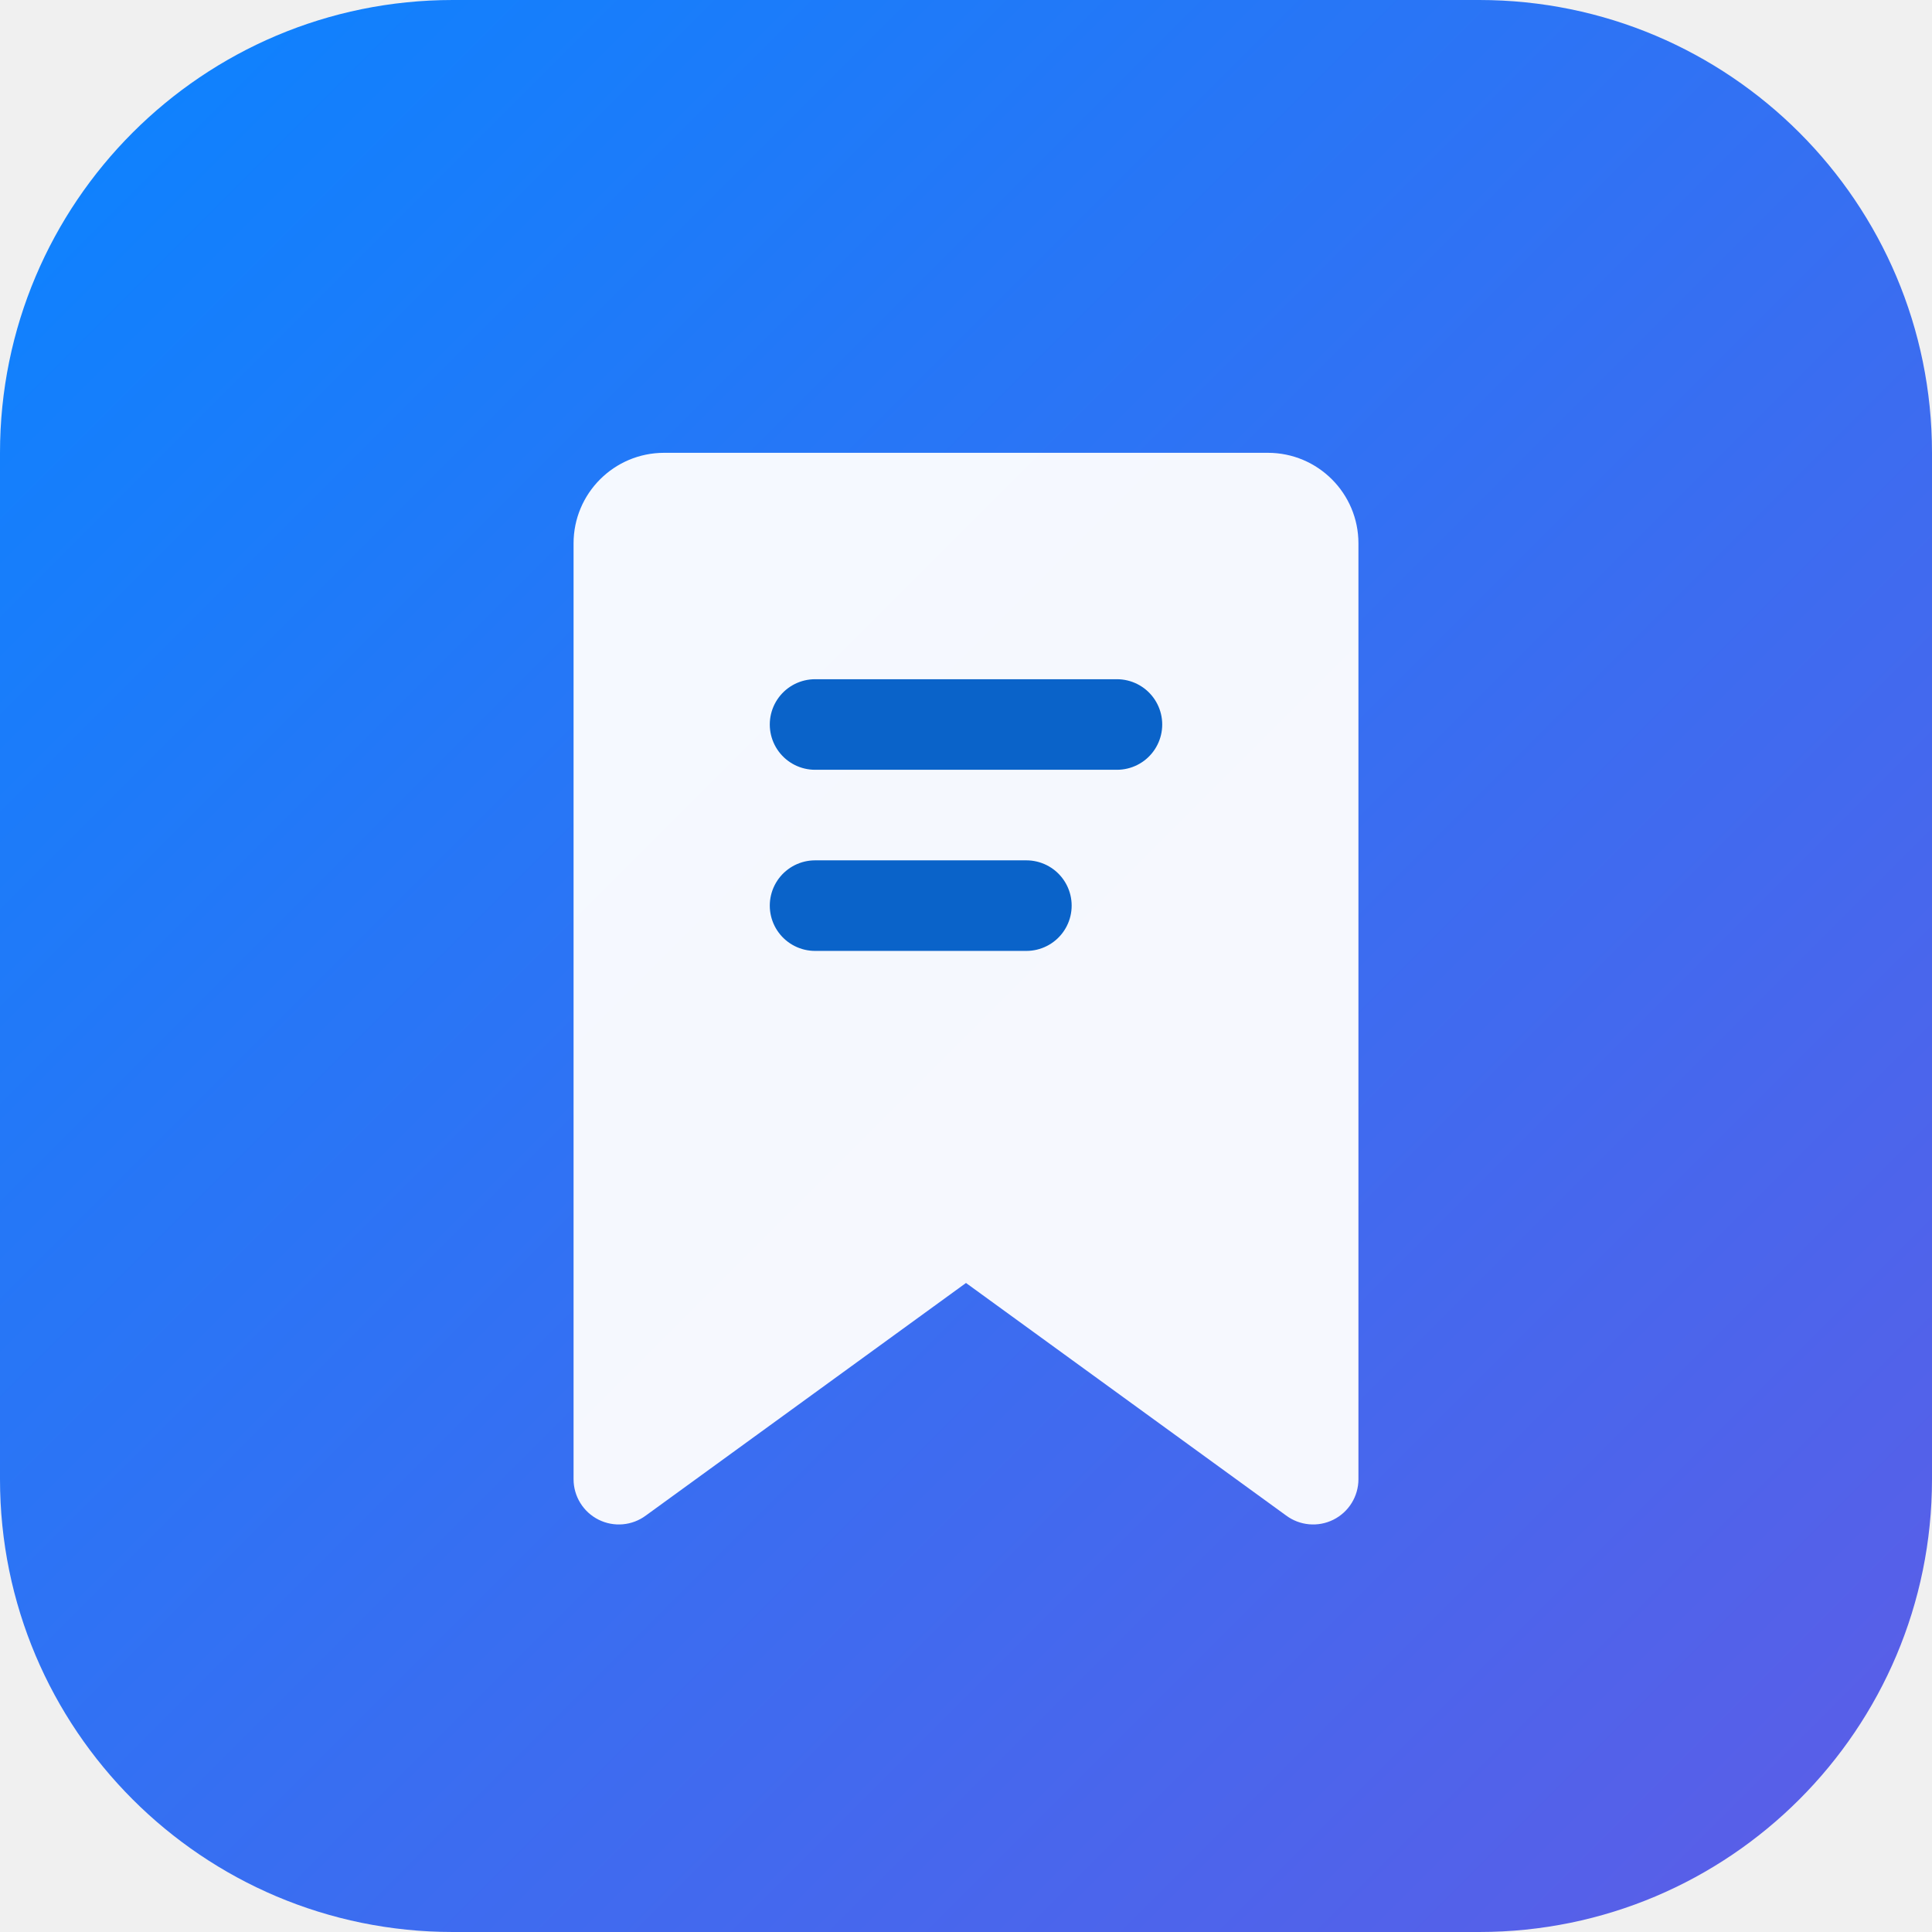
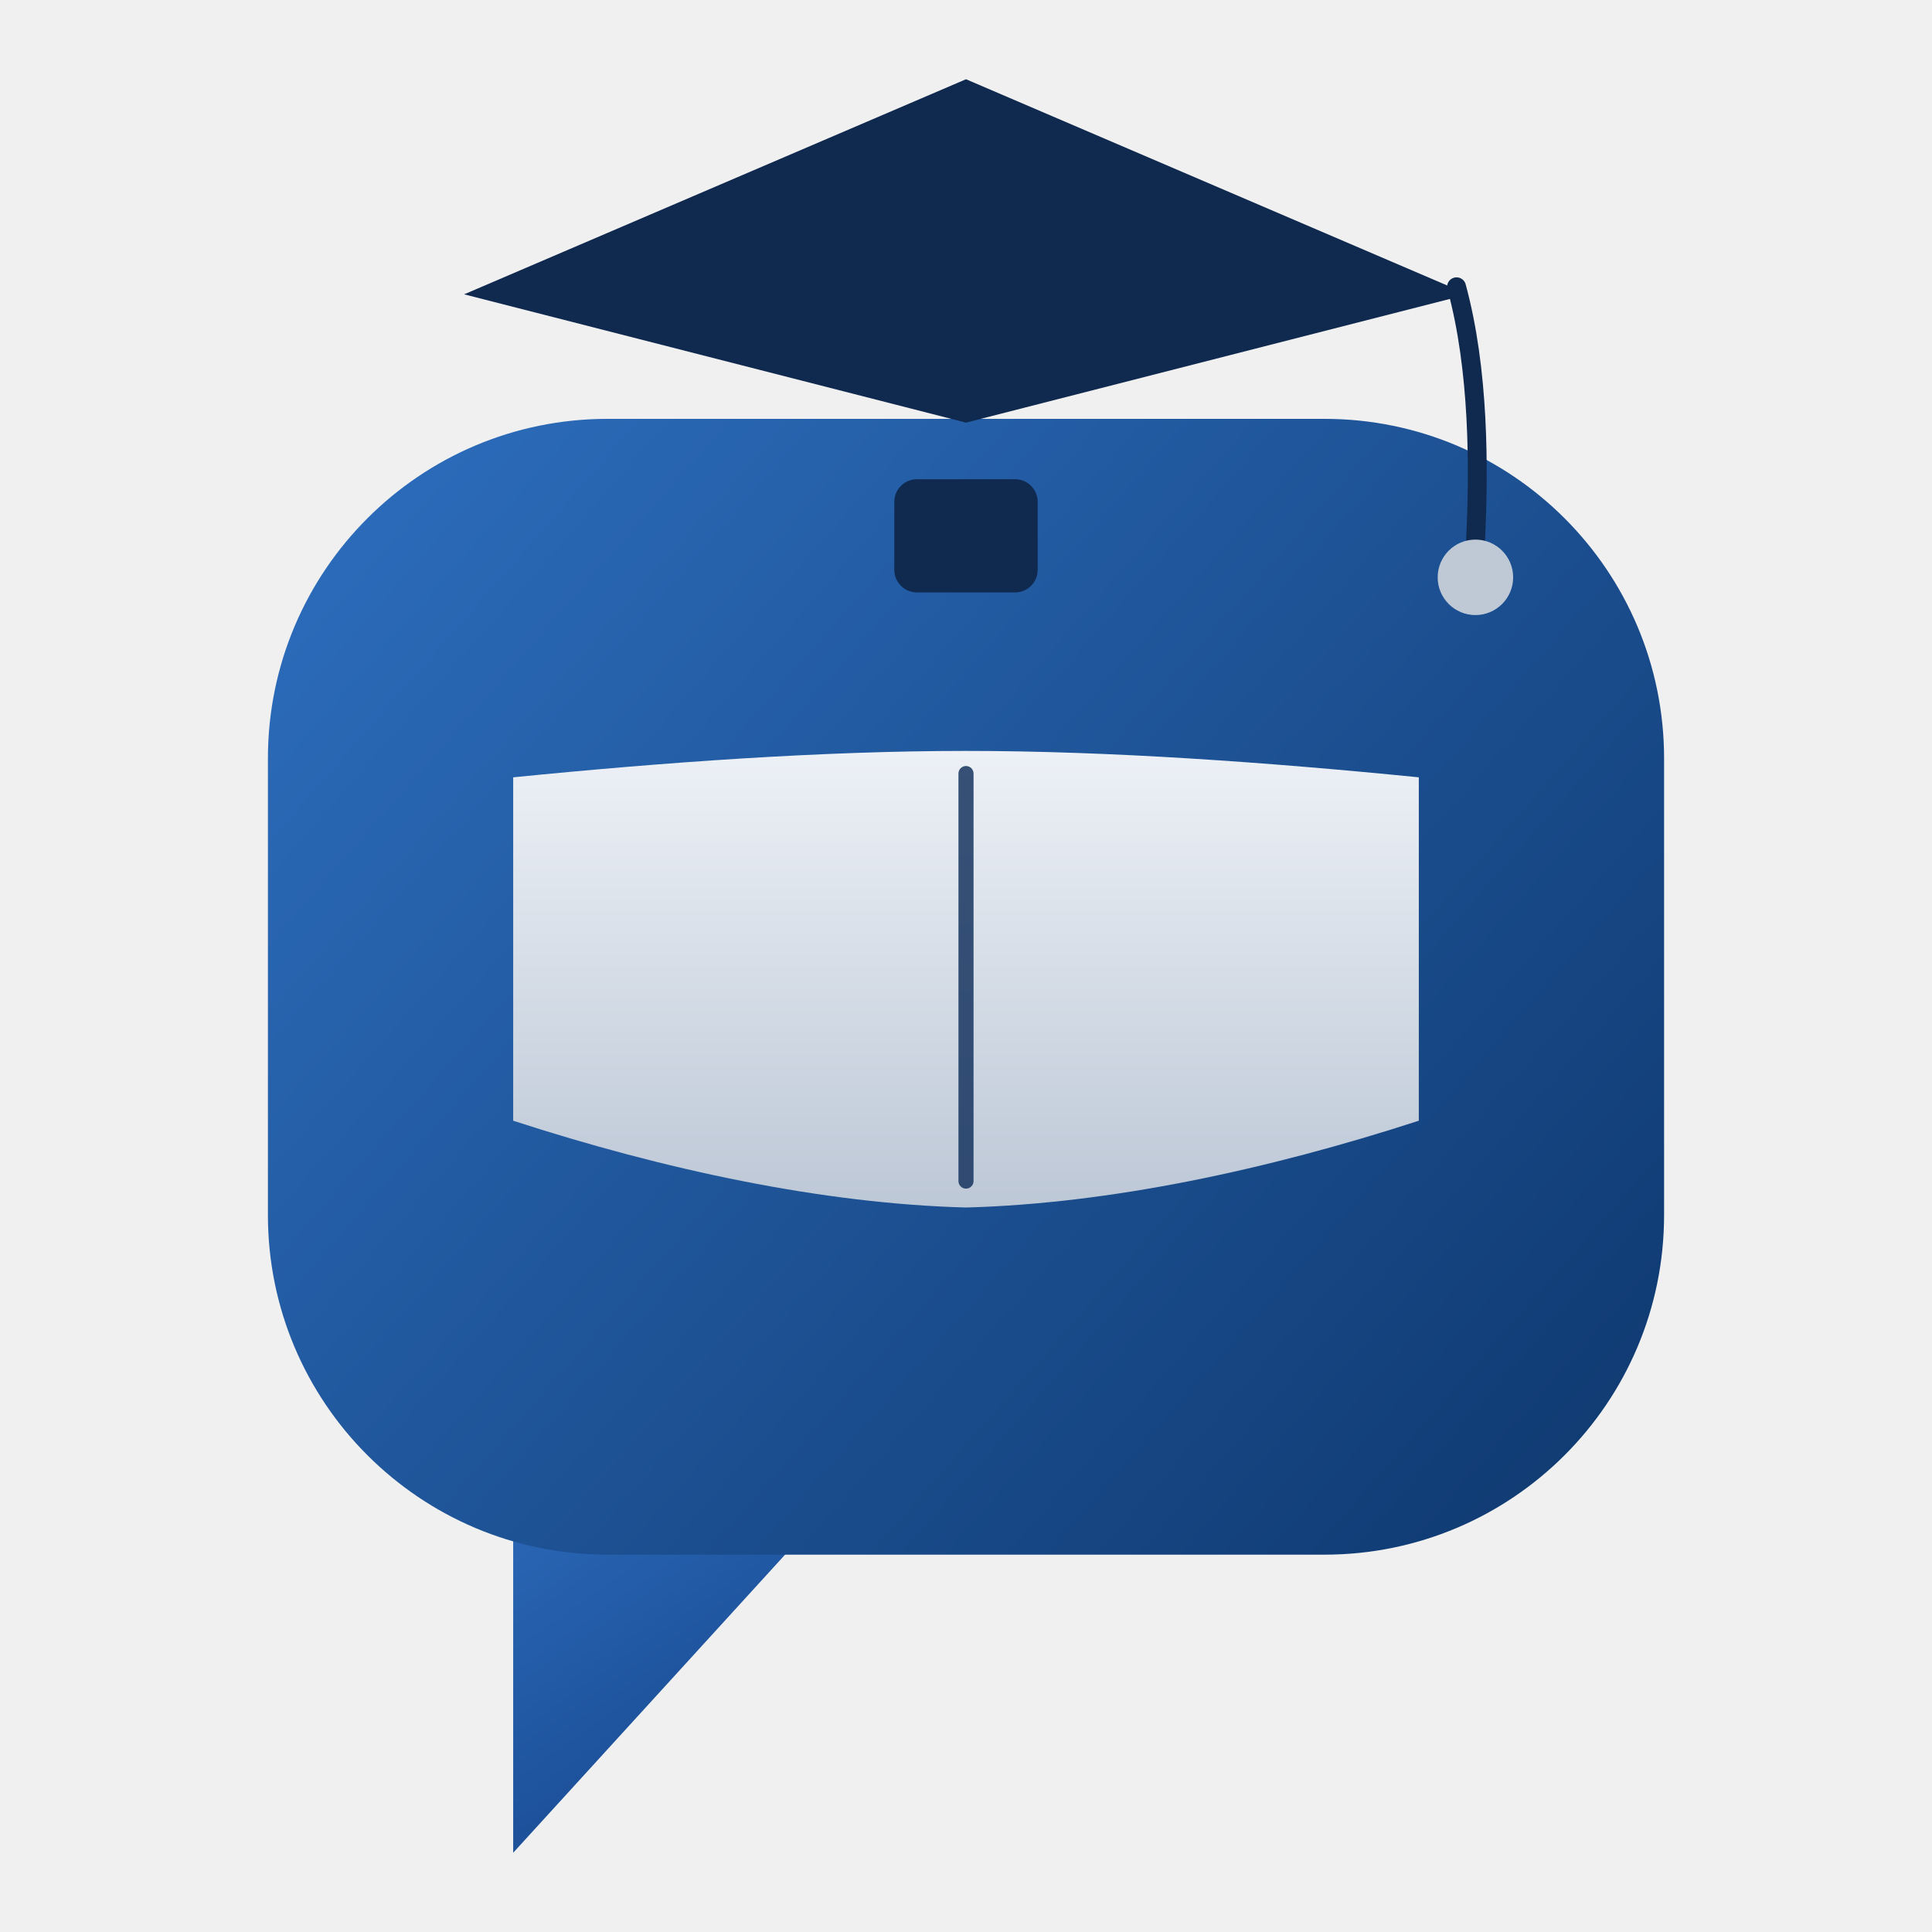
- <svg xmlns="http://www.w3.org/2000/svg" viewBox="0 0 64 64" width="64" height="64">
+ <svg xmlns="http://www.w3.org/2000/svg" viewBox="0 0 512 512" width="512" height="512" fill="none">
  <defs>
-     <linearGradient id="g" x1="0" y1="0" x2="1" y2="1">
-       <stop offset="0%" stop-color="#0a84ff" />
-       <stop offset="100%" stop-color="#5e5ce6" />
+     <linearGradient id="px-bubble" x1="96" y1="120" x2="424" y2="408" gradientUnits="userSpaceOnUse">
+       <stop stop-color="#2C6CBB" />
+       <stop offset="1" stop-color="#0F3970" />
+     </linearGradient>
+     <linearGradient id="px-tail" x1="136" y1="400" x2="200" y2="491" gradientUnits="userSpaceOnUse">
+       <stop stop-color="#2A67B6" />
+       <stop offset="1" stop-color="#16468C" />
+     </linearGradient>
+     <linearGradient id="px-page" x1="256" y1="196" x2="256" y2="322" gradientUnits="userSpaceOnUse">
+       <stop stop-color="#EEF2F7" />
+       <stop offset="1" stop-color="#BCC7D6" />
    </linearGradient>
  </defs>
-   <rect width="64" height="64" rx="15" fill="url(#g)" />
-   <path d="M22 15h20a3 3 0 0 1 3 3v31a1.5 1.5 0 0 1-2.4 1.2L32 42.5l-10.6 7.7A1.5 1.5 0 0 1 19 49V18a3 3 0 0 1 3-3z" fill="#fff" fill-opacity="0.95" />
-   <path d="M27 24h10M27 30h7" stroke="#0a63c9" stroke-width="3" stroke-linecap="round" />
+   <path d="M136 400h83L136 491Z" fill="url(#px-tail)" />
+   <rect x="71" y="111" width="370" height="301" rx="90" fill="url(#px-bubble)" />
+   <path d="M136 206C176 202 218 199 256 199V320C218 319 176 310 136 297Z" fill="url(#px-page)" />
+   <path d="M376 206C336 202 294 199 256 199V320C294 319 336 310 376 297Z" fill="url(#px-page)" />
+   <rect x="254" y="203" width="4" height="112" rx="2" fill="#16345F" opacity=".85" />
+   <path d="M256 21 389 78 256 112 123 78Z" fill="#10294E" />
+   <rect x="237" y="127" width="38" height="30" rx="6" fill="#10294E" />
+   <path d="M386 76C392 98 392 124 391 144" stroke="#10294E" stroke-width="5" stroke-linecap="round" />
+   <circle cx="391" cy="153" r="10" fill="#BFC9D6" />
</svg>
